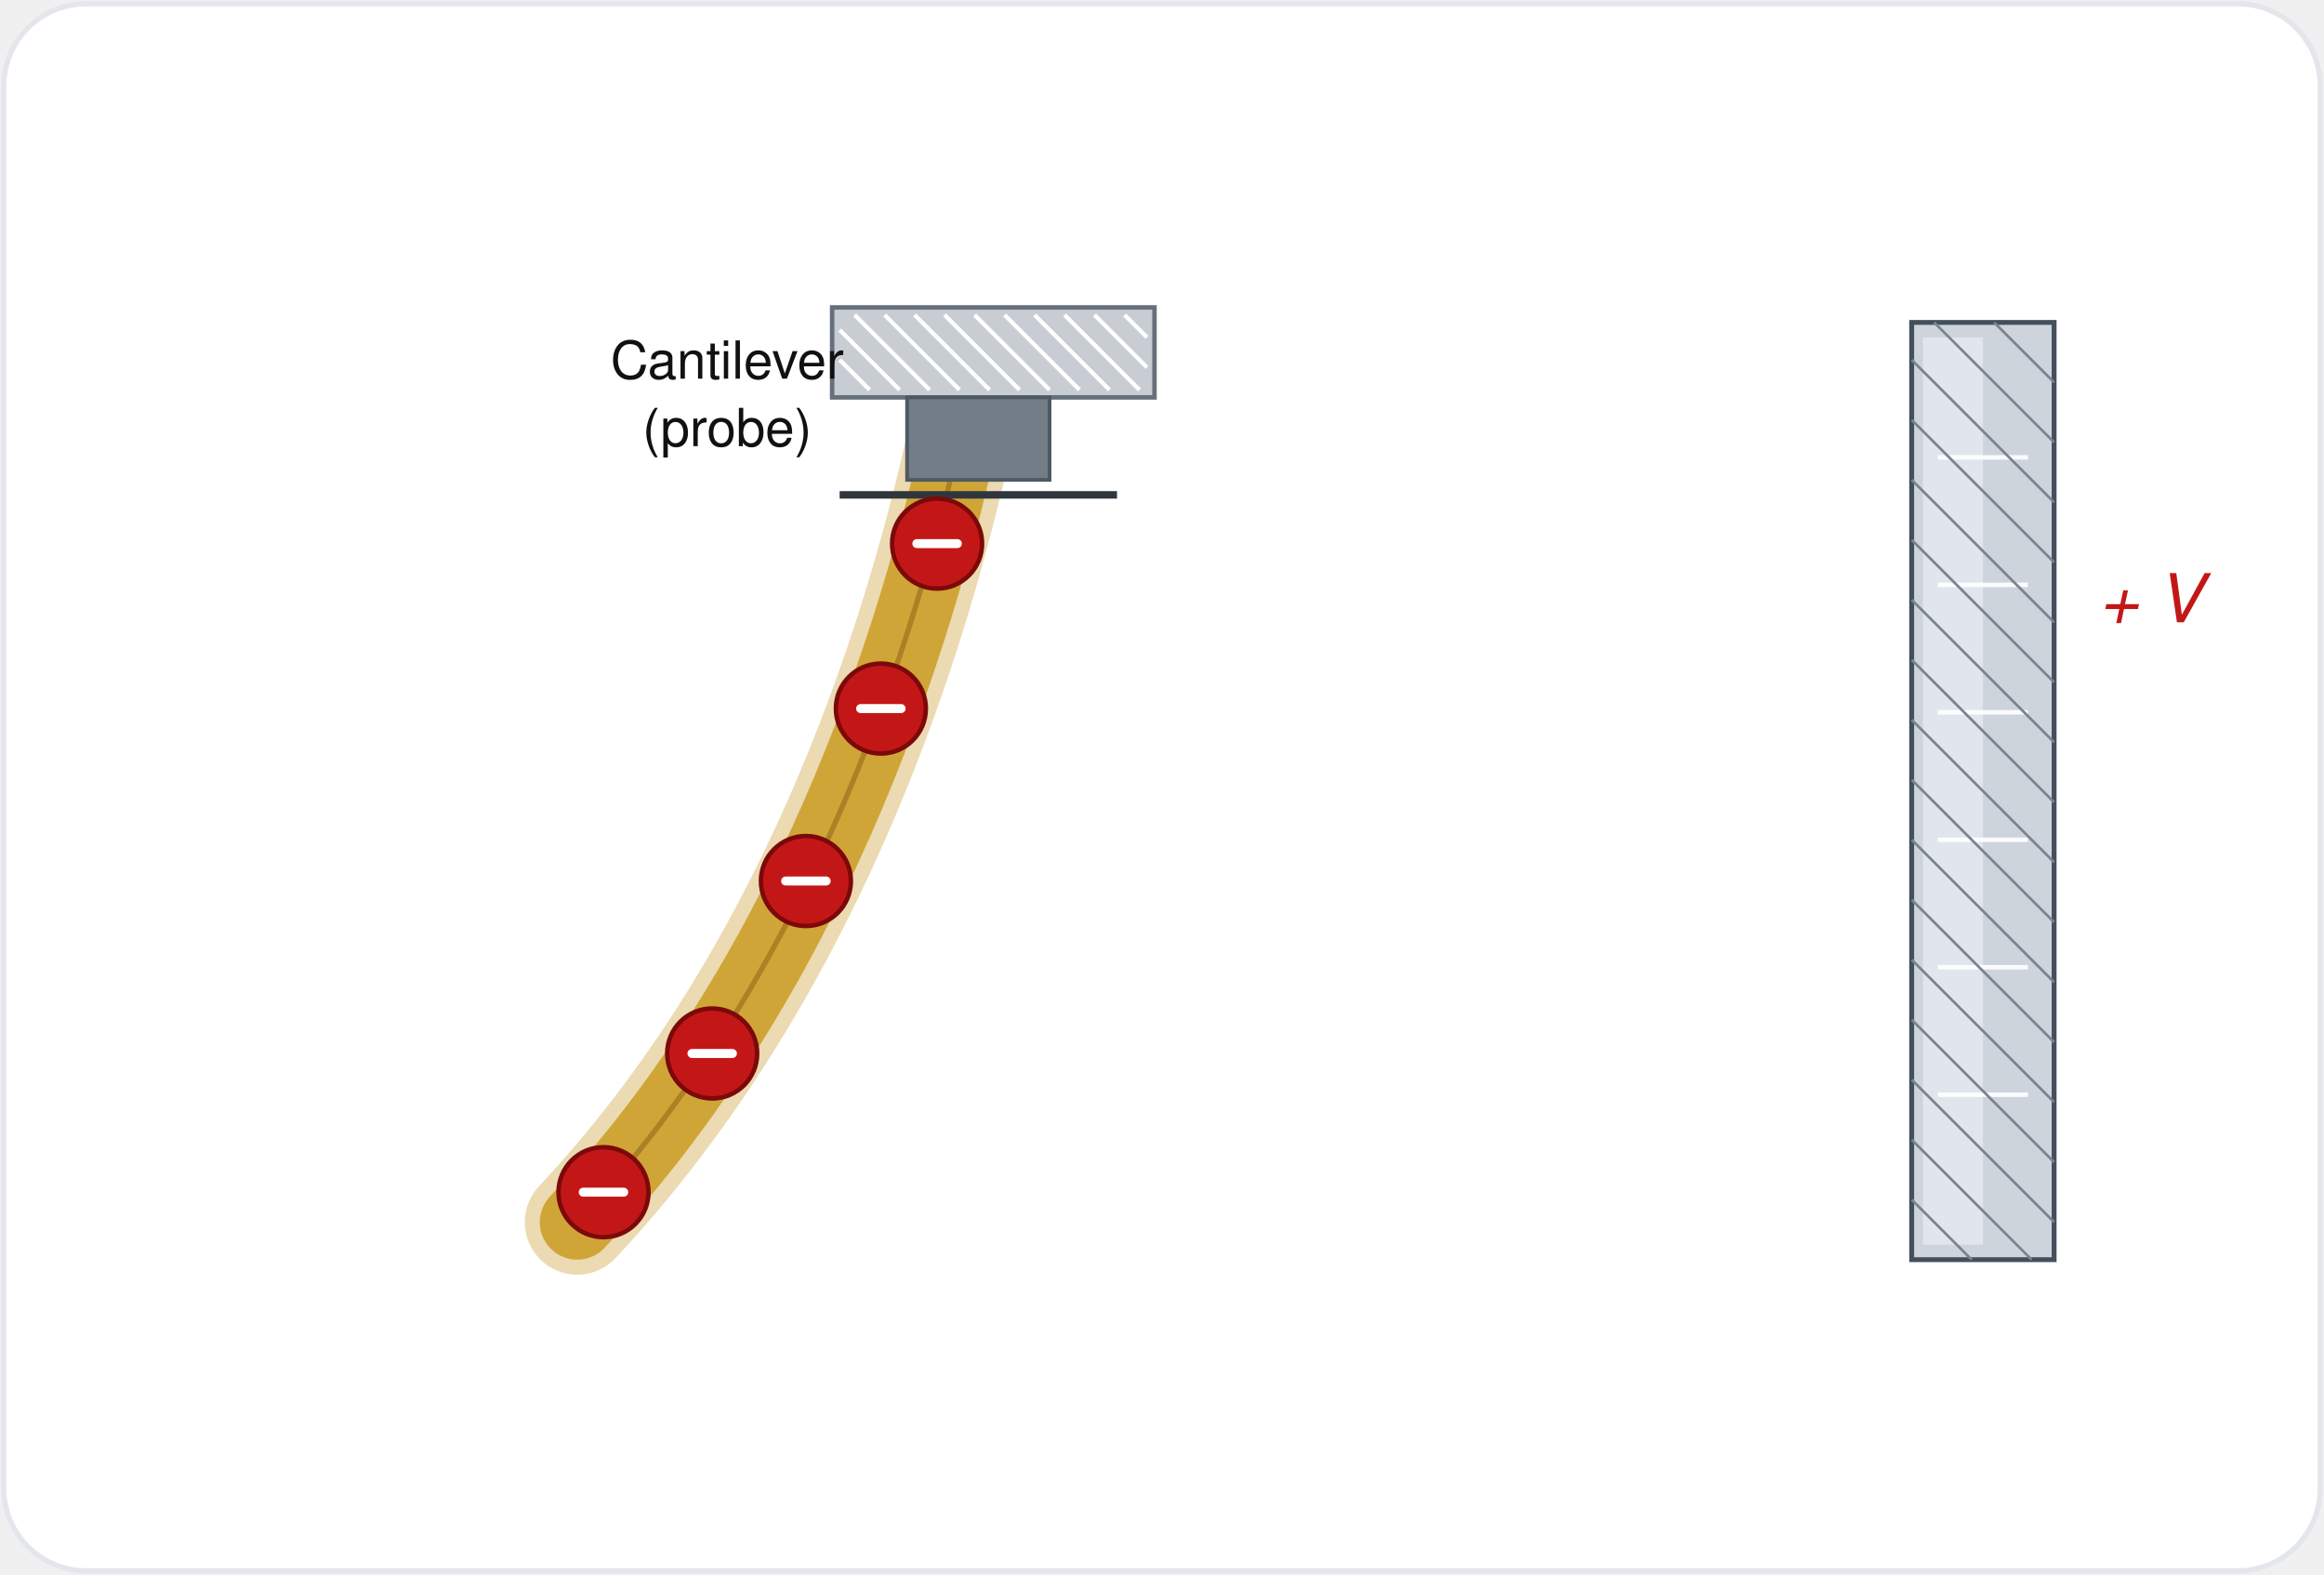
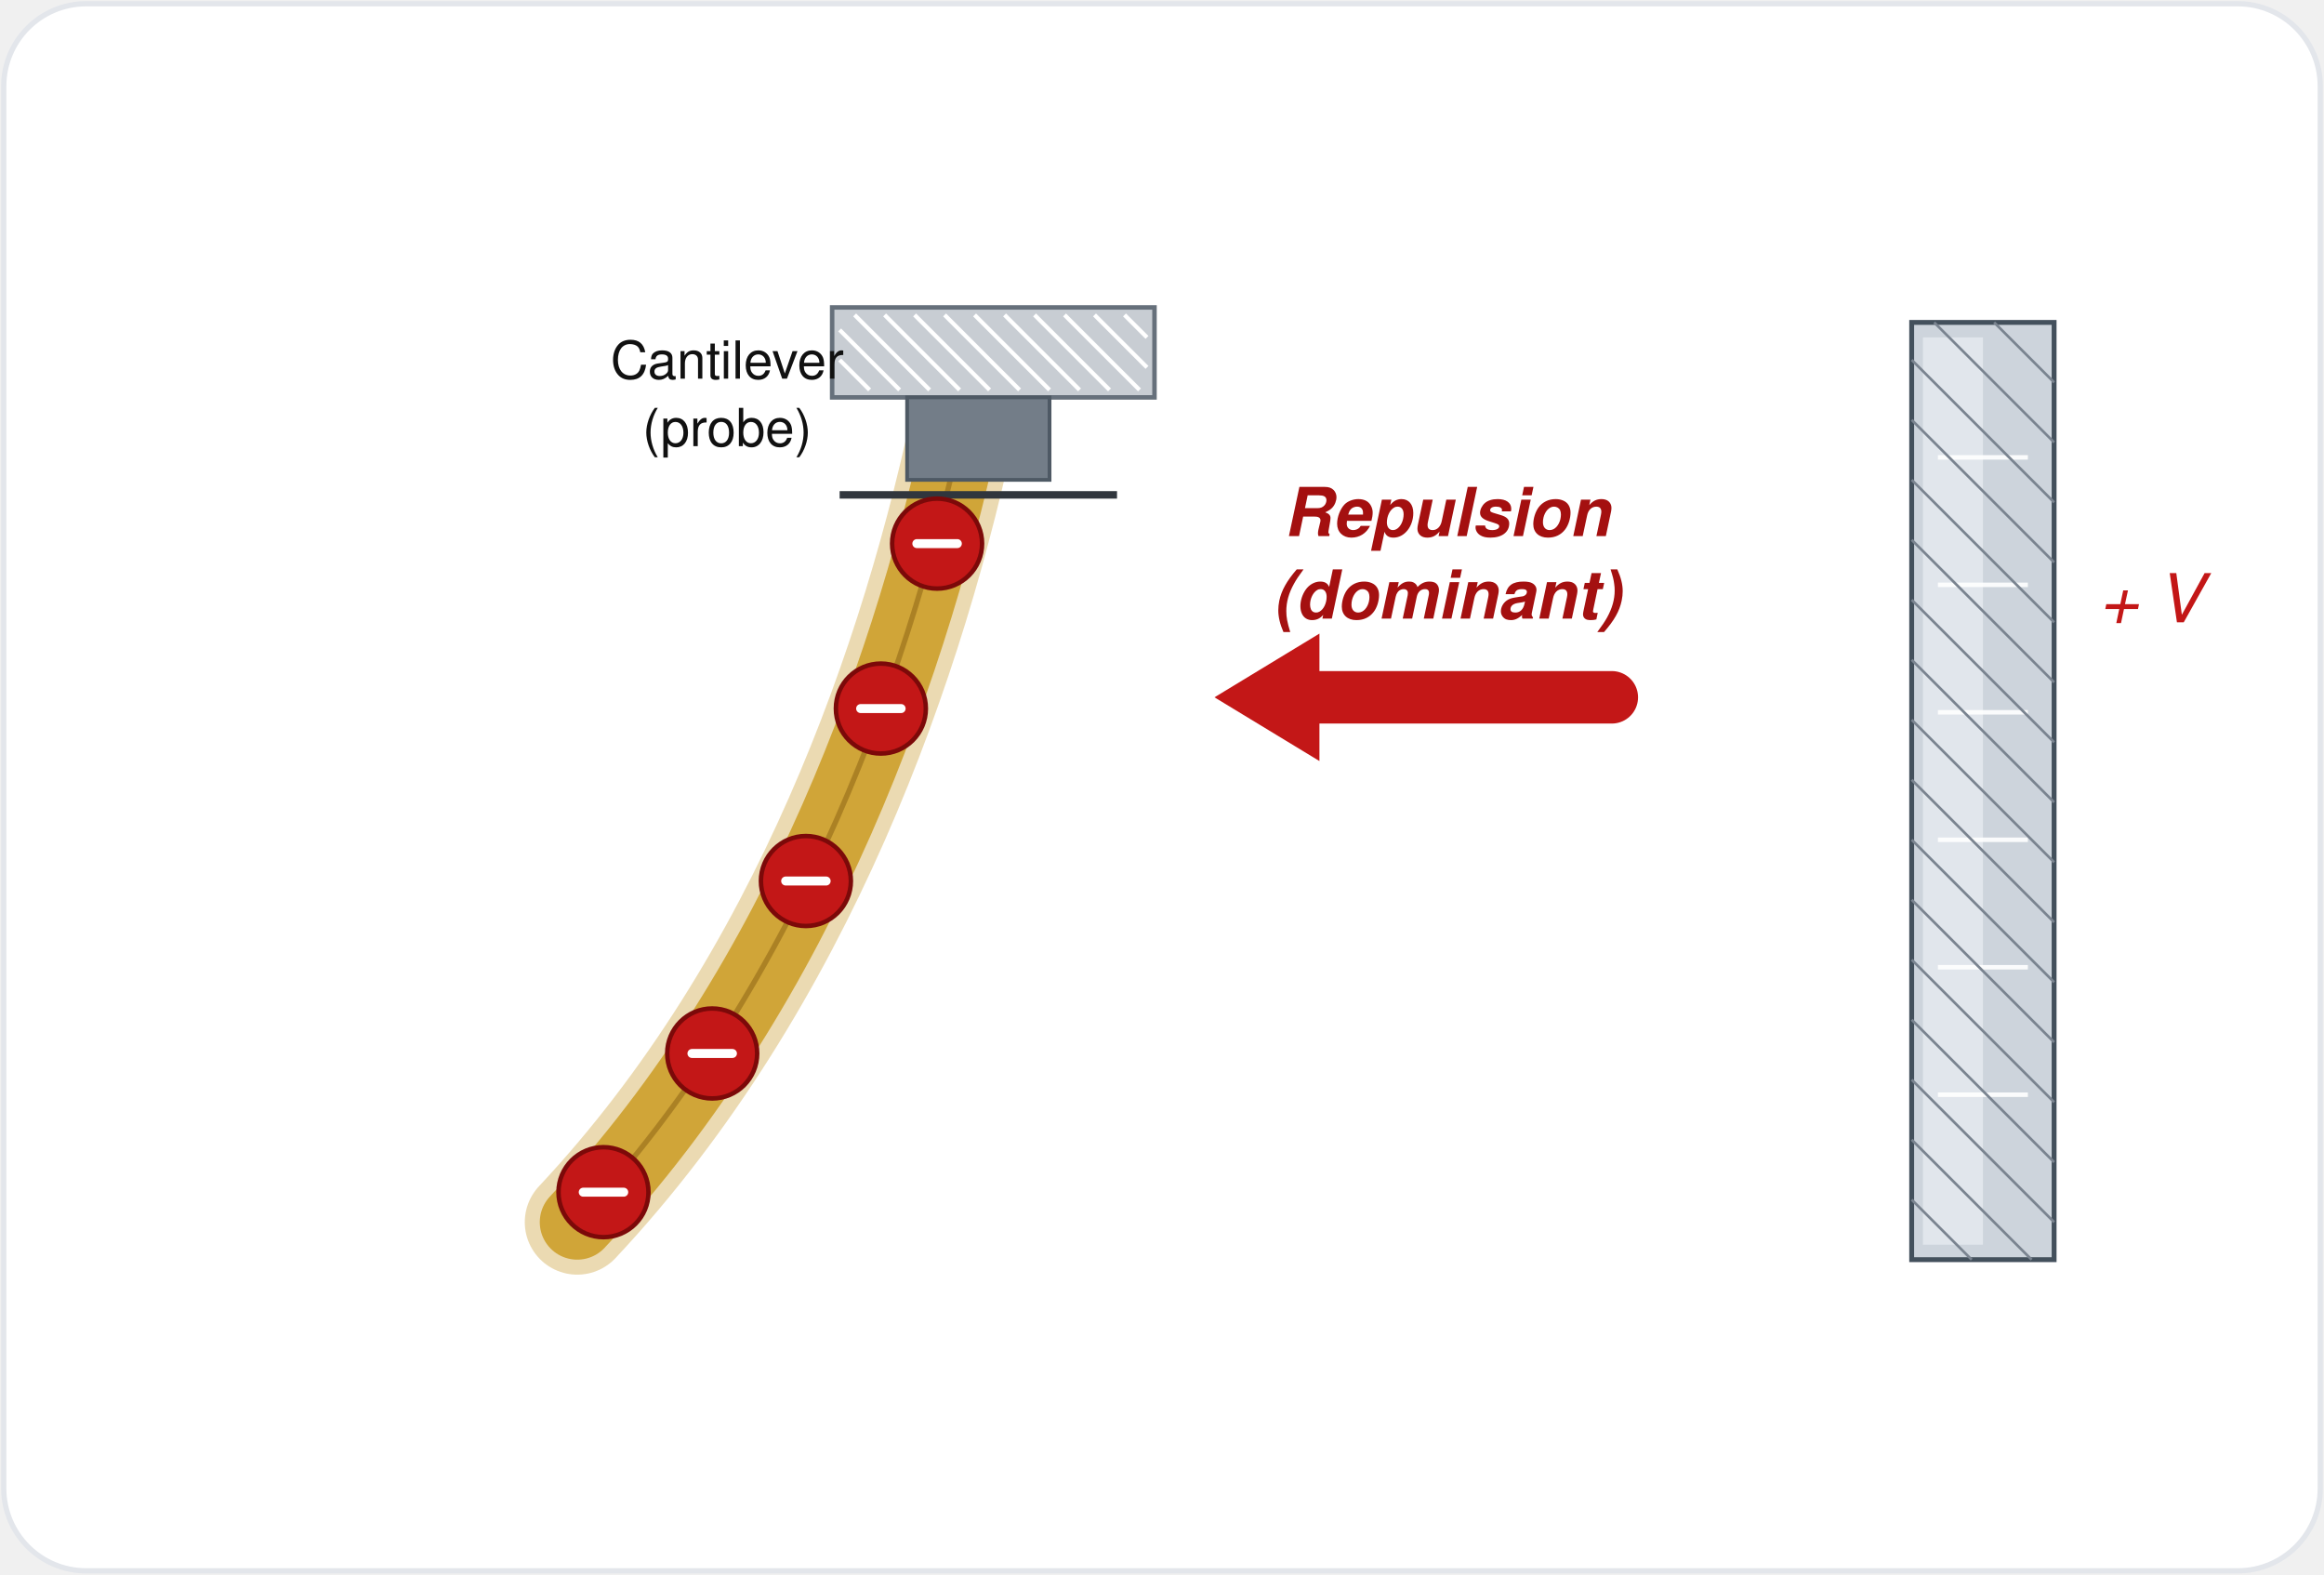
<svg xmlns="http://www.w3.org/2000/svg" width="620" height="420" viewBox="0 0 620 420">
  <defs>
</defs>
  <rect x="1" y="1" width="618" height="418" rx="22" ry="22" fill="#ffffff" stroke="#e3e6eb" stroke-width="1.4" />
  <path d="M258,108 C244,176,214,262,154,326" fill="none" stroke="#c79623" stroke-width="28" stroke-linecap="round" opacity="0.35" />
  <path d="M258,108 C244,176,214,262,154,326" fill="none" stroke="#d0a538" stroke-width="20" stroke-linecap="round" />
  <path d="M258,108 C244,176,214,262,154,326" fill="none" stroke="#8d6414" stroke-width="1.4" stroke-linecap="round" opacity="0.55" />
  <rect x="222" y="82" width="86" height="24" fill="#c8cdd3" stroke="#66707b" stroke-width="1.2" />
  <path d="M224,104 L224,104" stroke="#ffffff" stroke-width="1.1" />
  <path d="M224,96 L232,104" stroke="#ffffff" stroke-width="1.1" />
  <path d="M224,88 L240,104" stroke="#ffffff" stroke-width="1.1" />
  <path d="M228,84 L248,104" stroke="#ffffff" stroke-width="1.1" />
  <path d="M236,84 L256,104" stroke="#ffffff" stroke-width="1.1" />
  <path d="M244,84 L264,104" stroke="#ffffff" stroke-width="1.1" />
  <path d="M252,84 L272,104" stroke="#ffffff" stroke-width="1.1" />
  <path d="M260,84 L280,104" stroke="#ffffff" stroke-width="1.1" />
  <path d="M268,84 L288,104" stroke="#ffffff" stroke-width="1.1" />
  <path d="M276,84 L296,104" stroke="#ffffff" stroke-width="1.1" />
  <path d="M284,84 L304,104" stroke="#ffffff" stroke-width="1.1" />
  <path d="M292,84 L306,98" stroke="#ffffff" stroke-width="1.1" />
  <path d="M300,84 L306,90" stroke="#ffffff" stroke-width="1.1" />
  <rect x="242" y="106" width="38" height="22" fill="#737d88" stroke="#4e5964" stroke-width="1.0" />
  <path d="M224,132 L298,132" stroke="#30363d" stroke-width="2.0" />
  <text x="194" y="101" font-size="14" fill="#111111" font-family="Helvetica, Arial, sans-serif" text-anchor="middle">Cantilever</text>
  <text x="194" y="119" font-size="14" fill="#111111" font-family="Helvetica, Arial, sans-serif" text-anchor="middle">(probe)</text>
  <circle cx="250" cy="145" r="12" fill="#c31717" stroke="#7c0909" stroke-width="1.2" />
  <path d="M244.6,145 L255.4,145" stroke="#ffffff" stroke-width="2.4" stroke-linecap="round" />
  <circle cx="235" cy="189" r="12" fill="#c31717" stroke="#7c0909" stroke-width="1.2" />
  <path d="M229.6,189 L240.4,189" stroke="#ffffff" stroke-width="2.4" stroke-linecap="round" />
  <circle cx="215" cy="235" r="12" fill="#c31717" stroke="#7c0909" stroke-width="1.2" />
  <path d="M209.6,235 L220.4,235" stroke="#ffffff" stroke-width="2.4" stroke-linecap="round" />
  <circle cx="190" cy="281" r="12" fill="#c31717" stroke="#7c0909" stroke-width="1.2" />
  <path d="M184.6,281 L195.4,281" stroke="#ffffff" stroke-width="2.4" stroke-linecap="round" />
  <circle cx="161" cy="318" r="12" fill="#c31717" stroke="#7c0909" stroke-width="1.2" />
  <path d="M155.6,318 L166.4,318" stroke="#ffffff" stroke-width="2.4" stroke-linecap="round" />
  <rect x="510" y="86" width="38" height="250" fill="#cdd4dc" stroke="#43505c" stroke-width="1.3" />
  <rect x="513" y="90" width="16" height="242" fill="#eef2f6" opacity="0.6" />
  <path d="M517,122 L541,122" stroke="#ffffff" stroke-width="1.2" opacity="0.9" />
  <path d="M517,156 L541,156" stroke="#ffffff" stroke-width="1.2" opacity="0.9" />
  <path d="M517,190 L541,190" stroke="#ffffff" stroke-width="1.2" opacity="0.9" />
  <path d="M517,224 L541,224" stroke="#ffffff" stroke-width="1.2" opacity="0.9" />
  <path d="M517,258 L541,258" stroke="#ffffff" stroke-width="1.2" opacity="0.9" />
  <path d="M517,292 L541,292" stroke="#ffffff" stroke-width="1.2" opacity="0.9" />
  <path d="M510,336 L510,336" stroke="#7a8490" stroke-width="0.7" />
  <path d="M510,320 L526,336" stroke="#7a8490" stroke-width="0.7" />
  <path d="M510,304 L542,336" stroke="#7a8490" stroke-width="0.7" />
  <path d="M510,288 L548,326" stroke="#7a8490" stroke-width="0.7" />
  <path d="M510,272 L548,310" stroke="#7a8490" stroke-width="0.7" />
  <path d="M510,256 L548,294" stroke="#7a8490" stroke-width="0.7" />
  <path d="M510,240 L548,278" stroke="#7a8490" stroke-width="0.7" />
  <path d="M510,224 L548,262" stroke="#7a8490" stroke-width="0.7" />
  <path d="M510,208 L548,246" stroke="#7a8490" stroke-width="0.7" />
  <path d="M510,192 L548,230" stroke="#7a8490" stroke-width="0.7" />
  <path d="M510,176 L548,214" stroke="#7a8490" stroke-width="0.7" />
  <path d="M510,160 L548,198" stroke="#7a8490" stroke-width="0.7" />
  <path d="M510,144 L548,182" stroke="#7a8490" stroke-width="0.7" />
  <path d="M510,128 L548,166" stroke="#7a8490" stroke-width="0.7" />
  <path d="M510,112 L548,150" stroke="#7a8490" stroke-width="0.7" />
  <path d="M510,96 L548,134" stroke="#7a8490" stroke-width="0.7" />
  <path d="M516,86 L548,118" stroke="#7a8490" stroke-width="0.7" />
  <path d="M532,86 L548,102" stroke="#7a8490" stroke-width="0.7" />
  <text x="560" y="166" font-size="18" fill="#c31717" font-family="Helvetica, Arial, sans-serif" text-anchor="start" font-style="italic">+ V</text>
+   <path d="M430,186 L352.0,186.0" stroke="#c31717" stroke-width="14" stroke-linecap="round" opacity="1.0" />
+   <path d="M324,186 L352.0,203.0 L352.0,169.0 Z" fill="#c31717" opacity="1.0" />
+   <text x="386" y="143" font-size="18" fill="#a41010" font-family="Helvetica, Arial, sans-serif" text-anchor="middle" font-weight="700" font-style="italic">Repulsion</text>
+   <text x="386" y="165" font-size="18" fill="#a41010" font-family="Helvetica, Arial, sans-serif" text-anchor="middle" font-weight="700" font-style="italic">(dominant)</text>
</svg>
